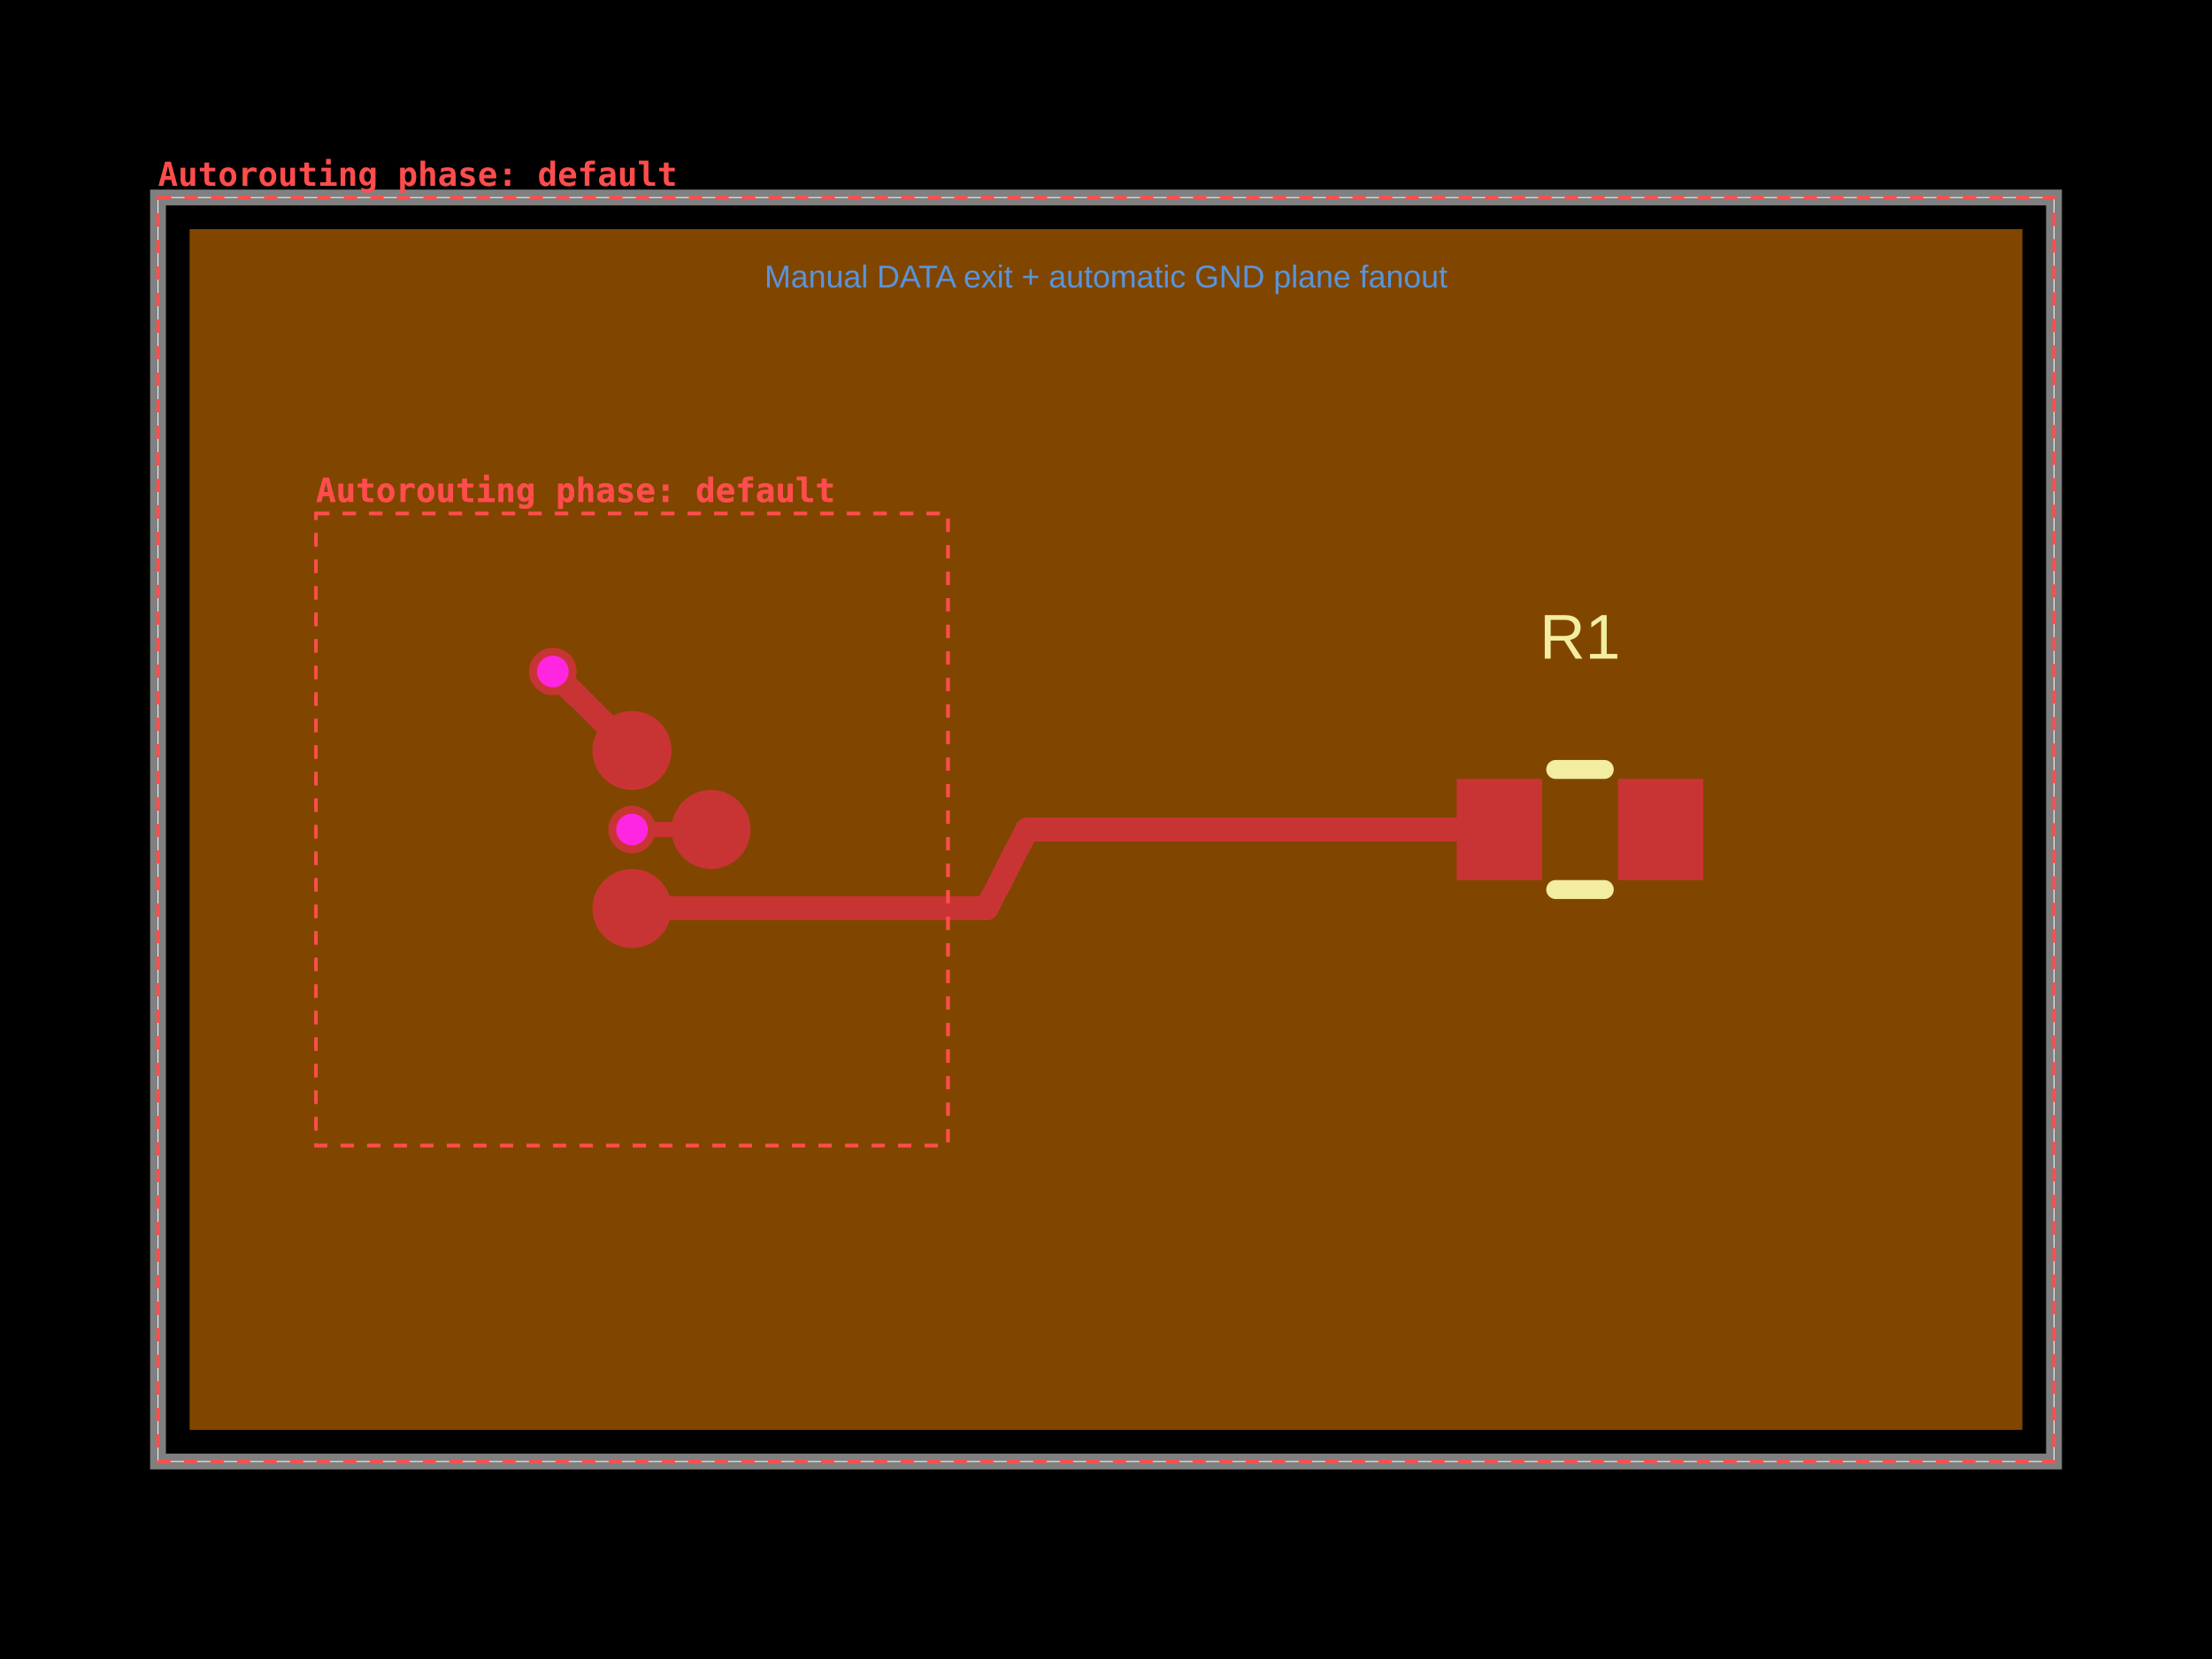
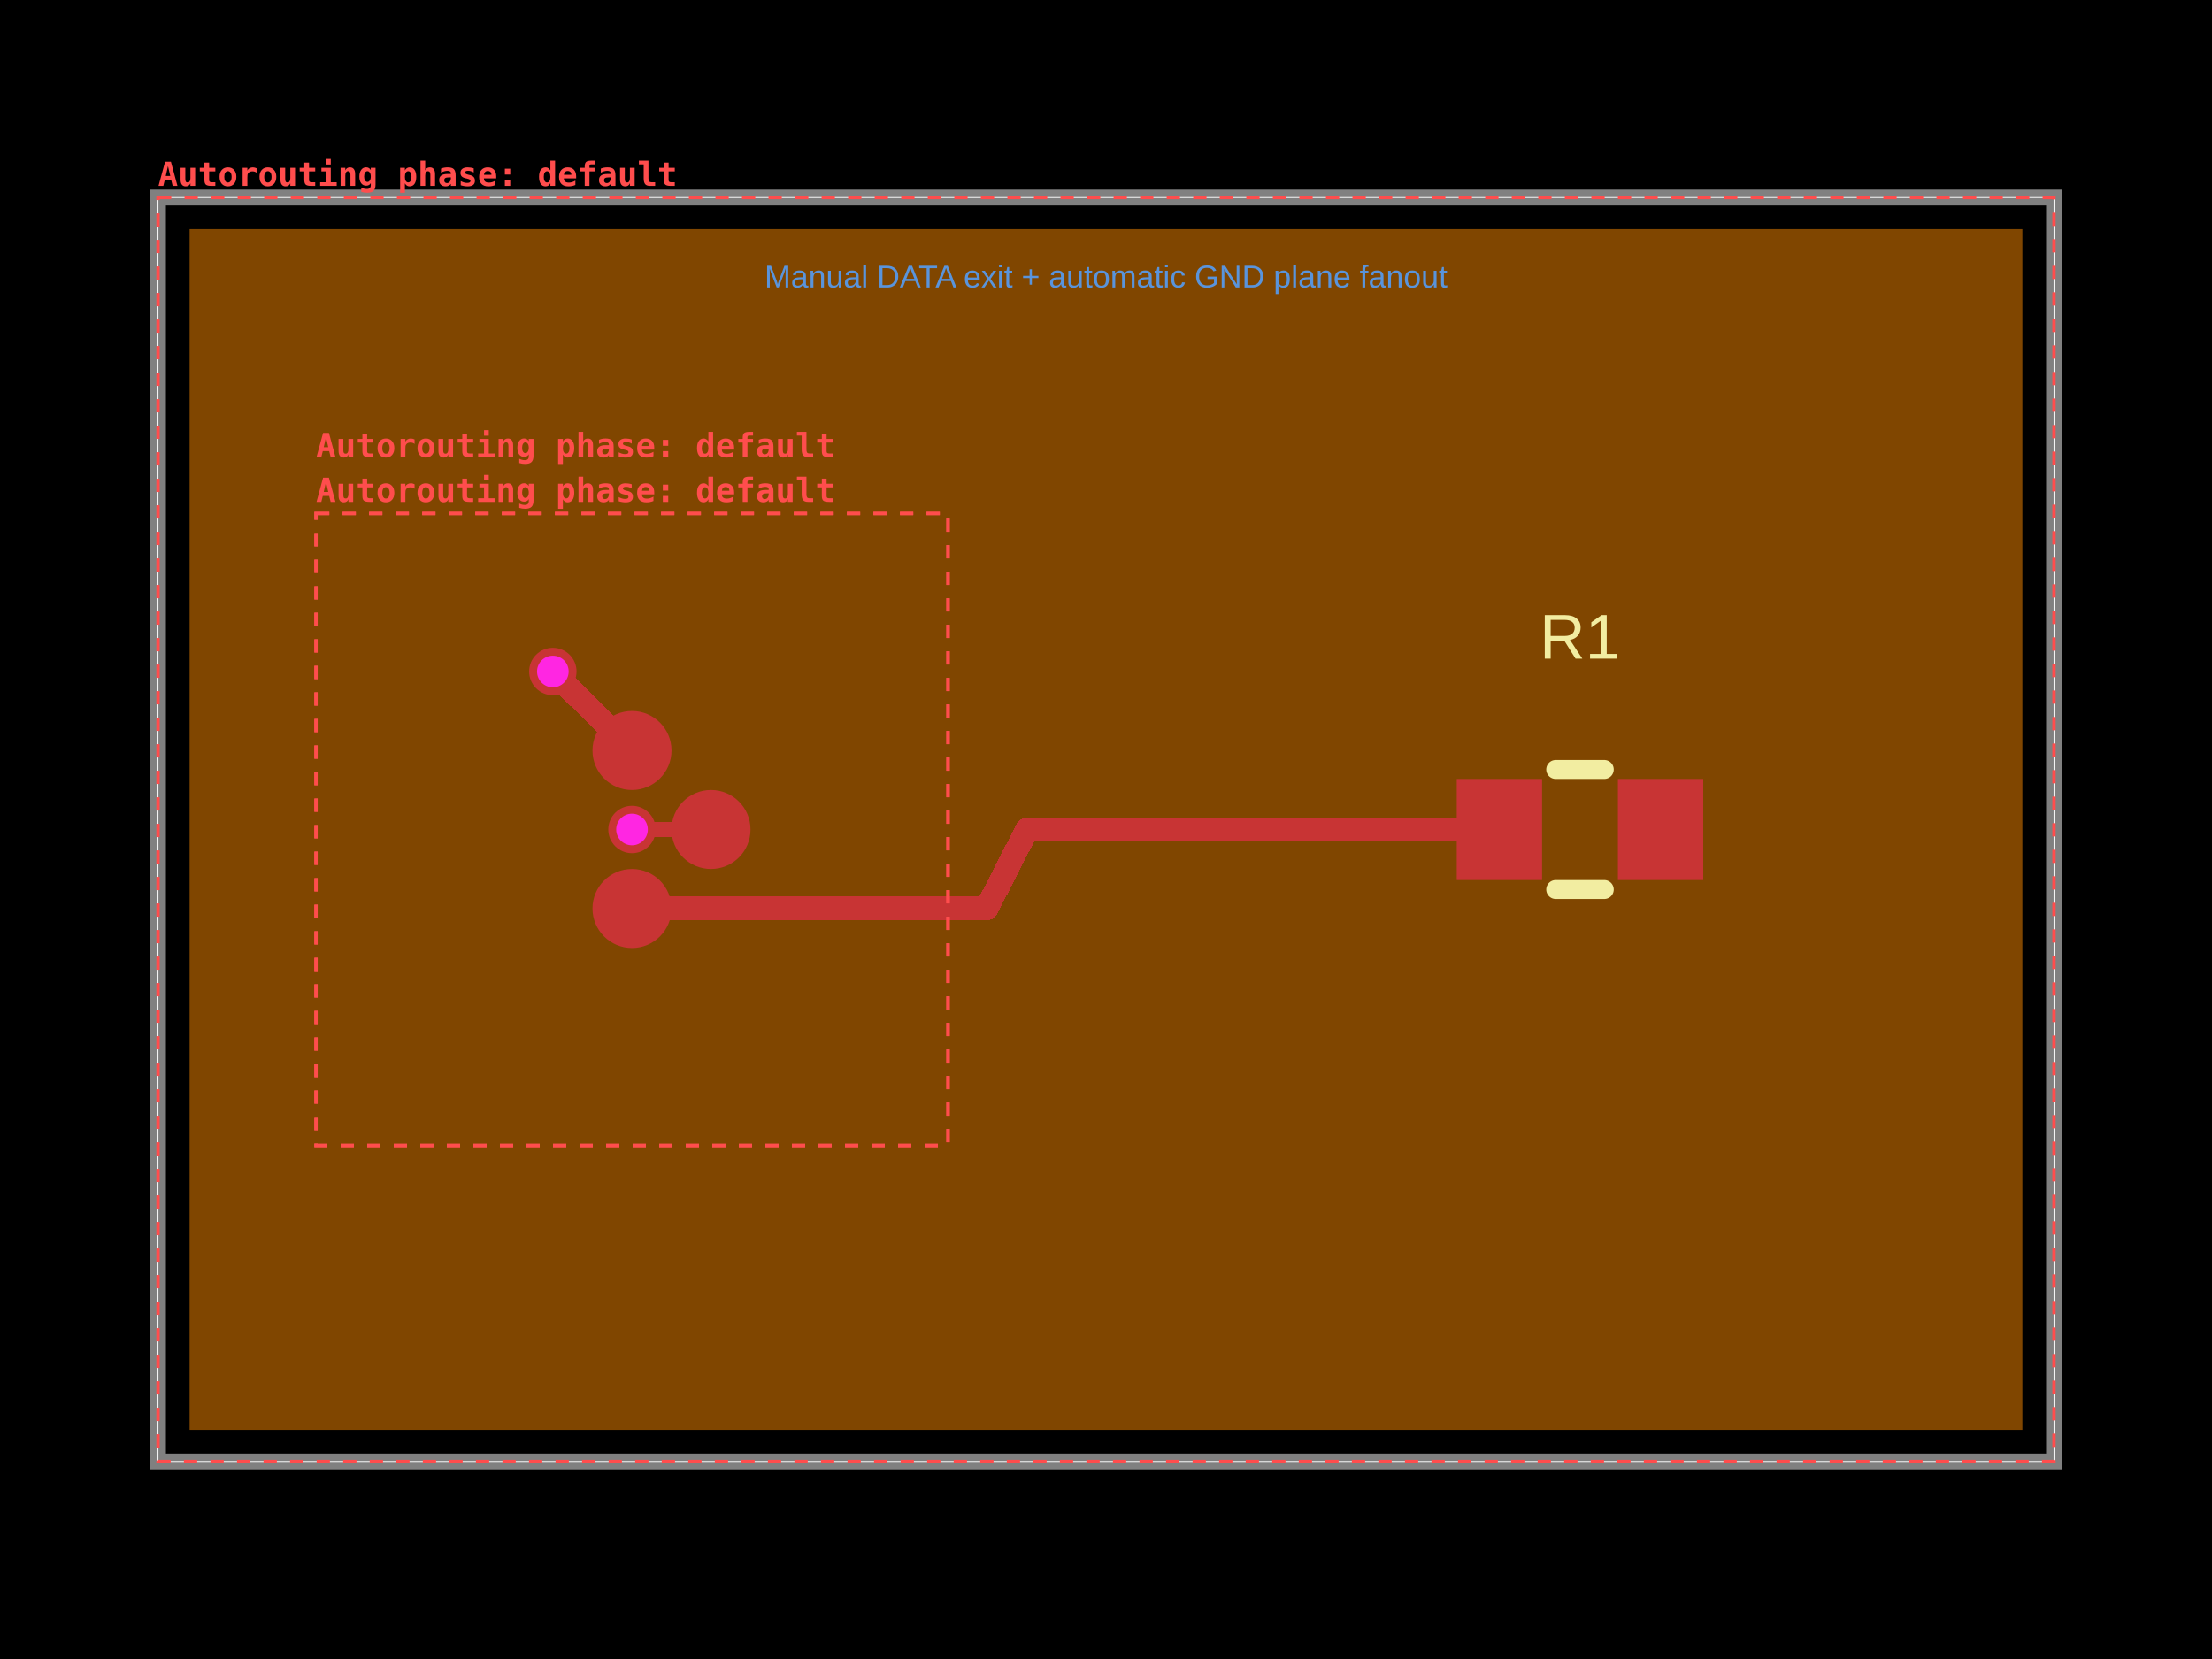
<svg xmlns="http://www.w3.org/2000/svg" width="800" height="600" data-software-used-string="@tscircuit/core@0.0.1731">
  <style />
  <rect class="boundary" x="0" y="0" fill="#000" width="800" height="600" data-type="pcb_background" data-pcb-layer="global" />
  <rect class="pcb-boundary" fill="none" stroke="#fff" stroke-width="0.3" x="57.143" y="71.429" width="685.714" height="457.143" data-type="pcb_boundary" data-pcb-layer="global" />
  <path class="pcb-board" d="M 57.143 528.571 L 742.857 528.571 L 742.857 71.429 L 57.143 71.429 Z" fill="none" stroke="rgba(255, 255, 255, 0.5)" stroke-width="5.714" data-type="pcb_board" data-pcb-layer="board" />
  <path class="pcb-copper-pour pcb-copper-pour-brep" d="M 68.571 517.143 L 68.571 82.857 L 731.429 82.857 L 731.429 517.143 L 68.571 517.143 Z" fill-rule="evenodd" fill="rgb(255, 140, 0)" fill-opacity="0.5" data-type="pcb_copper_pour" data-pcb-layer="inner1" />
  <circle class="pcb-pad" fill="rgb(200, 52, 52)" cx="228.571" cy="271.429" r="14.286" data-type="pcb_smtpad" data-pcb-layer="top" data-pad-name="U1.pin1" data-pad-net-name="GND" />
  <circle class="pcb-pad" fill="rgb(200, 52, 52)" cx="228.571" cy="328.571" r="14.286" data-type="pcb_smtpad" data-pcb-layer="top" data-pad-name="U1.pin2" />
  <circle class="pcb-pad" fill="rgb(200, 52, 52)" cx="257.143" cy="300" r="14.286" data-type="pcb_smtpad" data-pcb-layer="top" data-pad-name="U1.pin3" data-pad-net-name="GND" />
  <rect class="pcb-pad" fill="rgb(200, 52, 52)" x="526.857" y="281.714" width="30.857" height="36.571" data-type="pcb_smtpad" data-pcb-layer="top" data-pad-name="R1.pin1" />
  <rect class="pcb-pad" fill="rgb(200, 52, 52)" x="585.143" y="281.714" width="30.857" height="36.571" data-type="pcb_smtpad" data-pcb-layer="top" data-pad-name="R1.pin2" />
  <path class="pcb-trace" stroke="rgb(200, 52, 52)" fill="none" d="M 257.143 300 L 228.571 300" stroke-width="5.714" stroke-linecap="round" stroke-linejoin="round" shape-rendering="crispEdges" data-type="pcb_trace" data-pcb-layer="top" />
  <path class="pcb-trace" stroke="rgb(200, 52, 52)" fill="none" d="M 228.571 328.571 L 342.857 328.571" stroke-width="8.571" stroke-linecap="round" stroke-linejoin="round" shape-rendering="crispEdges" data-type="pcb_trace" data-pcb-layer="top" />
  <path class="pcb-trace" stroke="rgb(200, 52, 52)" fill="none" d="M 228.571 271.429 L 199.943 242.857" stroke-width="8.571" stroke-linecap="round" stroke-linejoin="round" shape-rendering="crispEdges" data-type="pcb_trace" data-pcb-layer="top" />
  <path class="pcb-trace" stroke="rgb(200, 52, 52)" fill="none" d="M 342.857 328.571 L 356.857 328.571" stroke-width="8.571" stroke-linecap="round" stroke-linejoin="round" shape-rendering="crispEdges" data-type="pcb_trace" data-pcb-layer="top" />
  <path class="pcb-trace" stroke="rgb(200, 52, 52)" fill="none" d="M 356.857 328.571 L 371.429 300" stroke-width="8.571" stroke-linecap="round" stroke-linejoin="round" shape-rendering="crispEdges" data-type="pcb_trace" data-pcb-layer="top" />
  <path class="pcb-trace" stroke="rgb(200, 52, 52)" fill="none" d="M 371.429 300 L 542.286 300" stroke-width="8.571" stroke-linecap="round" stroke-linejoin="round" shape-rendering="crispEdges" data-type="pcb_trace" data-pcb-layer="top" />
  <path class="pcb-silkscreen pcb-silkscreen-top" d="M 562.649 278.286 L 580.208 278.286" fill="none" stroke="#f2eda1" stroke-width="6.857" stroke-linecap="round" stroke-linejoin="round" data-pcb-component-id="pcb_component_1" data-pcb-silkscreen-path-id="pcb_silkscreen_path_0" data-type="pcb_silkscreen_path" data-pcb-layer="top" />
  <path class="pcb-silkscreen pcb-silkscreen-top" d="M 562.649 321.714 L 580.208 321.714" fill="none" stroke="#f2eda1" stroke-width="6.857" stroke-linecap="round" stroke-linejoin="round" data-pcb-component-id="pcb_component_1" data-pcb-silkscreen-path-id="pcb_silkscreen_path_1" data-type="pcb_silkscreen_path" data-pcb-layer="top" />
  <text x="0" y="0" dx="0" dy="0" fill="#f2eda1" font-family="Arial, sans-serif" font-size="22.857" text-anchor="middle" dominant-baseline="central" transform="matrix(1,0,0,1,571.4286,230.2857)" class="pcb-silkscreen-text pcb-silkscreen-top" data-pcb-silkscreen-text-id="pcb_silkscreen_text_0" stroke="none" data-type="pcb_silkscreen_text" data-pcb-layer="top">R1</text>
  <g data-type="pcb_via" data-pcb-layer="through">
    <circle class="pcb-hole-outer" fill="rgb(200, 52, 52)" cx="228.571" cy="300" r="8.571" data-type="pcb_via" data-pcb-layer="top" />
    <circle class="pcb-hole-inner" fill="#FF26E2" cx="228.571" cy="300" r="5.714" data-type="pcb_via" data-pcb-layer="drill" />
  </g>
  <g data-type="pcb_via" data-pcb-layer="through">
    <circle class="pcb-hole-outer" fill="rgb(200, 52, 52)" cx="199.943" cy="242.857" r="8.571" data-type="pcb_via" data-pcb-layer="top" />
    <circle class="pcb-hole-inner" fill="#FF26E2" cx="199.943" cy="242.857" r="5.714" data-type="pcb_via" data-pcb-layer="drill" />
  </g>
  <text x="400" y="100" fill="rgb(89, 148, 220)" font-family="Arial, sans-serif" font-size="11.429" text-anchor="middle" dominant-baseline="central" class="pcb-note-text" data-type="pcb_note_text" data-pcb-note-text-id="pcb_note_text_0" data-pcb-layer="overlay">Manual DATA exit + automatic GND plane fanout</text>
  <g data-type="pcb_debug_object" data-pcb-layer="overlay" data-pcb-debug-object-id="pcb_debug_object_0" data-debug-shape="rect">
    <rect x="114.286" y="185.714" width="228.571" height="228.571" fill="none" stroke="#ff4d4d" stroke-width="1.2" stroke-dasharray="4.8,4.8" />
    <text x="114.286" y="181.514" fill="#ff4d4d" font-family="monospace" font-size="12" font-weight="600" text-anchor="start">Autorouting phase: default</text>
  </g>
  <g data-type="pcb_debug_object" data-pcb-layer="overlay" data-pcb-debug-object-id="pcb_debug_object_1" data-debug-shape="rect">
    <rect x="114.286" y="185.714" width="228.571" height="228.571" fill="none" stroke="#ff4d4d" stroke-width="1.2" stroke-dasharray="4.8,4.8" />
-     <text x="114.286" y="181.514" fill="#ff4d4d" font-family="monospace" font-size="12" font-weight="600" text-anchor="start">Autorouting phase: default</text>
+     <text x="114.286" y="165.314" fill="#ff4d4d" font-family="monospace" font-size="12" font-weight="600" text-anchor="start">Autorouting phase: default</text>
  </g>
  <g data-type="pcb_debug_object" data-pcb-layer="overlay" data-pcb-debug-object-id="pcb_debug_object_2" data-debug-shape="rect">
    <rect x="57.143" y="71.429" width="685.714" height="457.143" fill="none" stroke="#ff4d4d" stroke-width="1.2" stroke-dasharray="4.8,4.8" />
    <text x="57.143" y="67.229" fill="#ff4d4d" font-family="monospace" font-size="12" font-weight="600" text-anchor="start">Autorouting phase: default</text>
  </g>
</svg>
